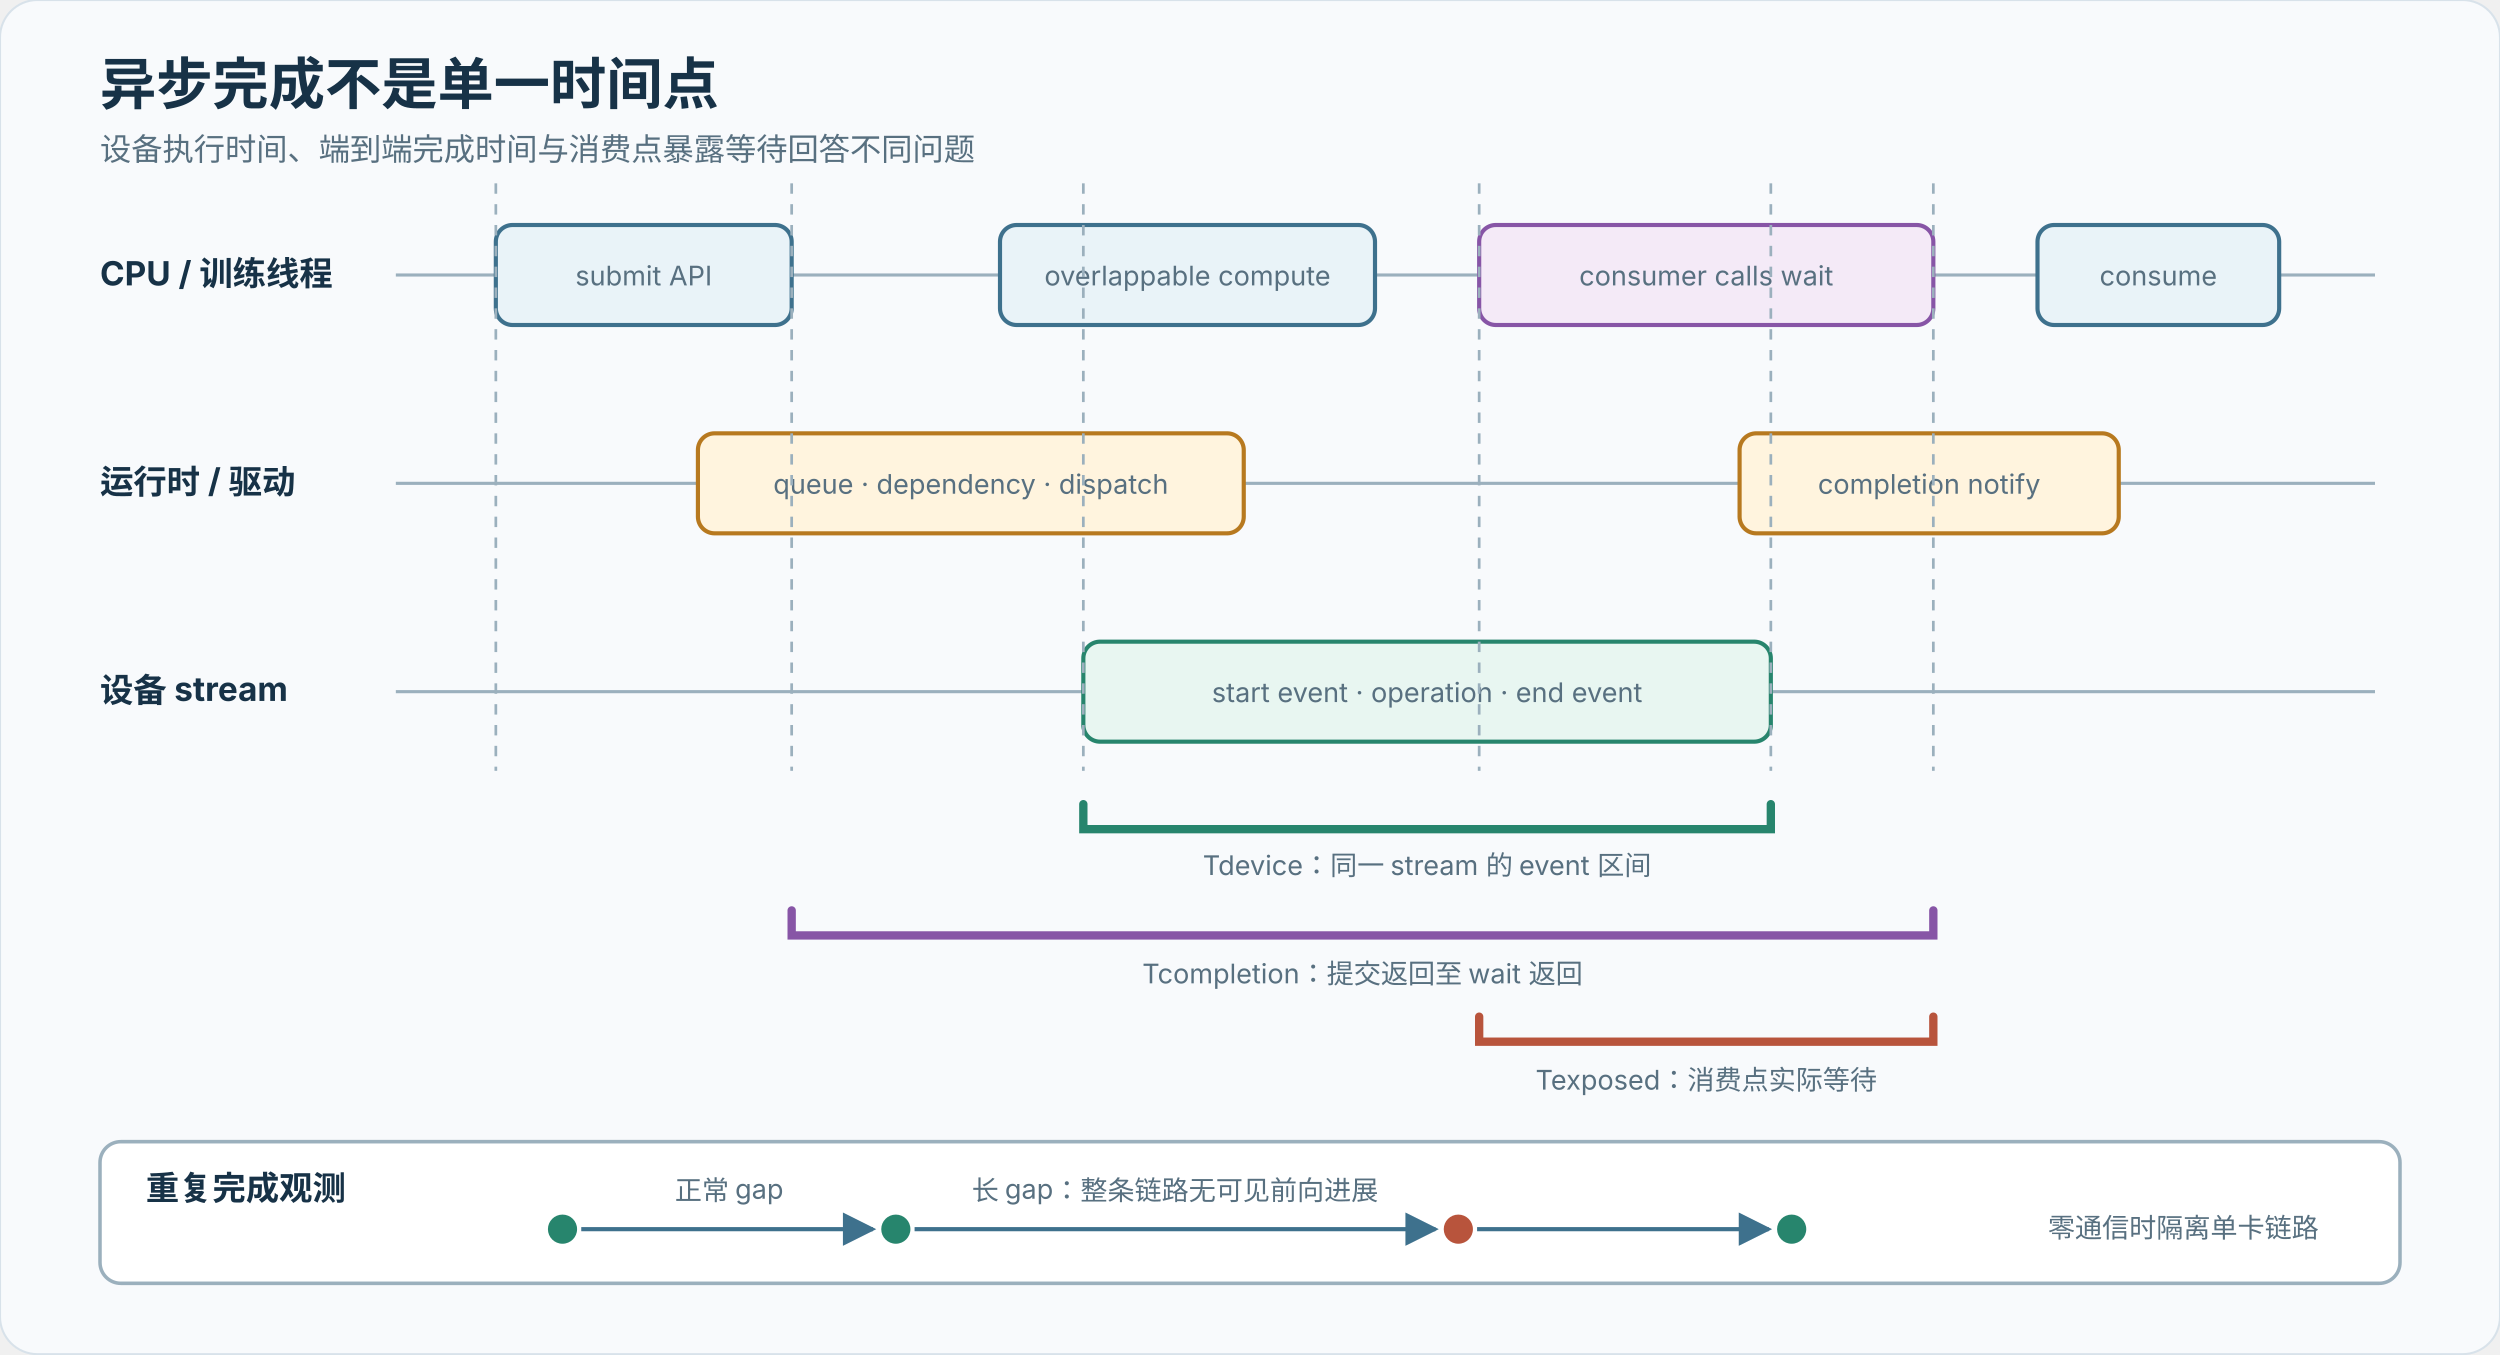
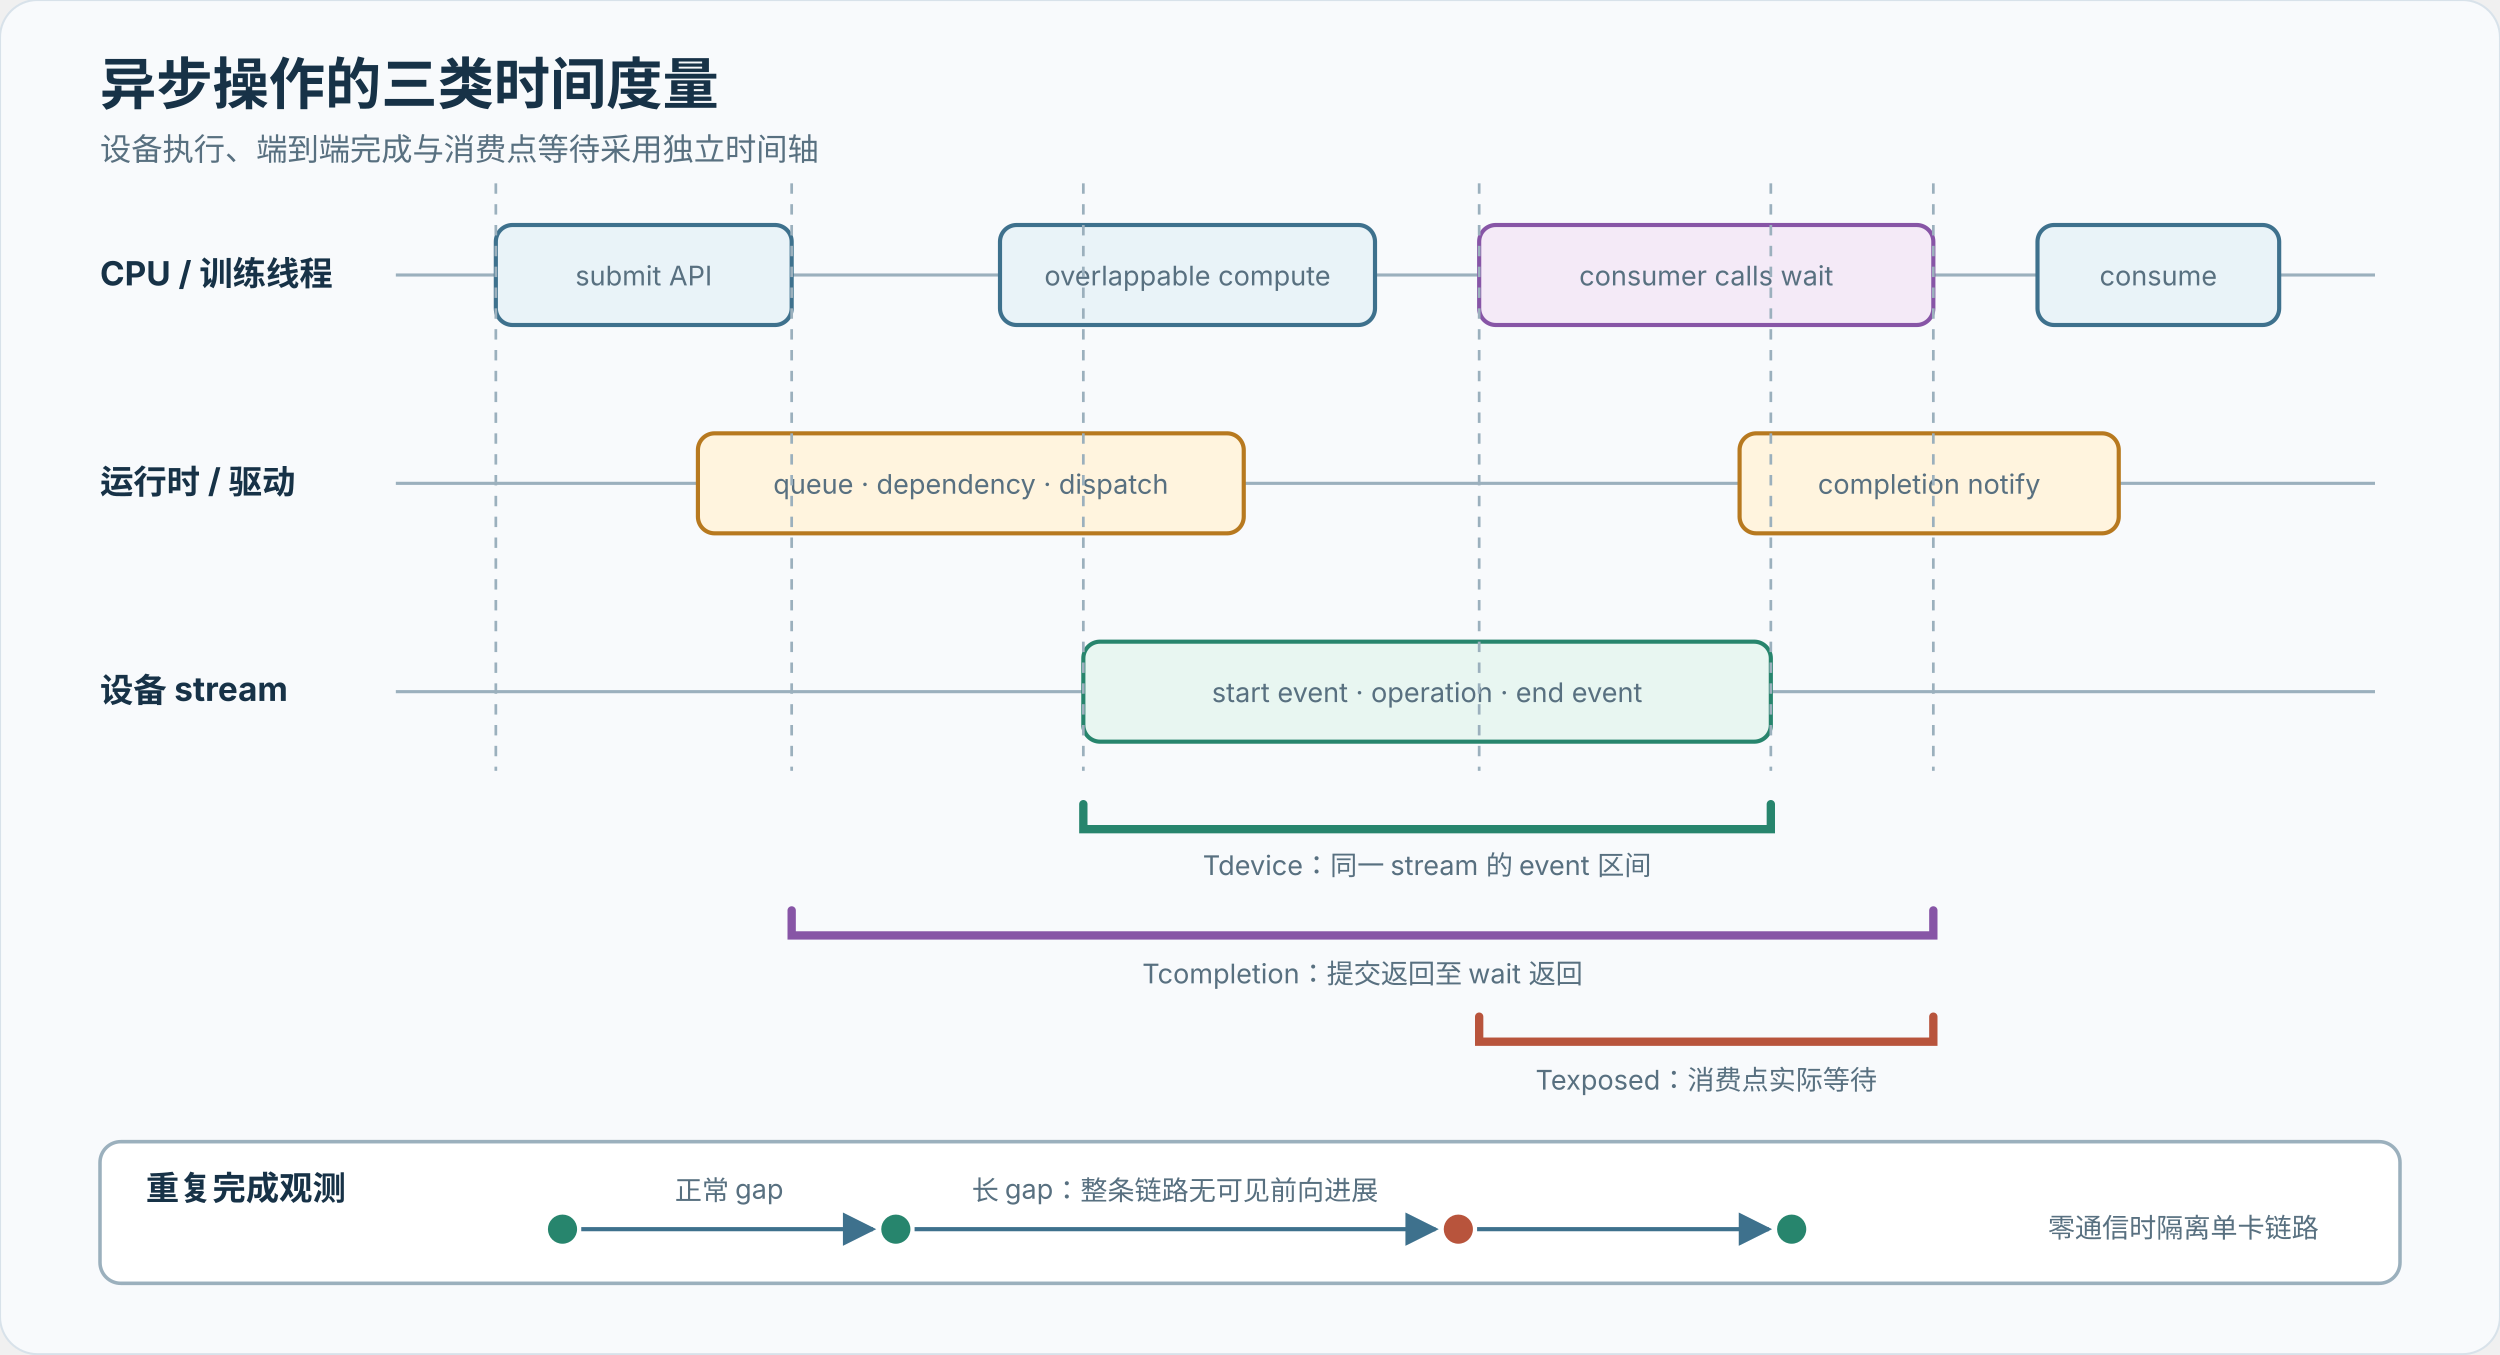
<svg xmlns="http://www.w3.org/2000/svg" viewBox="0 0 1200 650" role="img" aria-labelledby="title desc">
  <defs>
    <marker id="arrow" viewBox="0 0 10 10" refX="9" refY="5" markerWidth="8" markerHeight="8" orient="auto">
      <path d="M0 0 10 5 0 10z" fill="#3e718d" />
    </marker>
    <style>
      text { font-family: ui-sans-serif, system-ui, -apple-system, "PingFang SC", "Microsoft YaHei", sans-serif; fill: #173247; }
      .title { font-size: 27px; font-weight: 700; }
      .subtitle { font-size: 15px; fill: #587080; }
      .lane { stroke: #9bb0bd; stroke-width: 1.5; }
      .tick { stroke: #486f85; stroke-width: 2; }
      .dash { stroke: #9bb0bd; stroke-width: 1.3; stroke-dasharray: 5 5; }
      .cpu { fill: #e9f3f8; stroke: #3e718d; stroke-width: 2; rx: 8; }
      .runtime { fill: #fff4de; stroke: #b7791f; stroke-width: 2; rx: 8; }
      .device { fill: #e8f6f1; stroke: #27856d; stroke-width: 2; rx: 8; }
      .wait { fill: #f4eaf7; stroke: #8755a6; stroke-width: 2; rx: 8; }
      .box { fill: #fff; stroke: #9bb0bd; stroke-width: 1.7; rx: 10; }
      .label { font-size: 16px; font-weight: 650; }
      .minor { font-size: 13px; fill: #587080; }
      .bracket { fill: none; stroke-width: 4; stroke-linecap: round; }
      .hosttime { stroke: #8755a6; }
      .devtime { stroke: #27856d; }
      .progress { stroke: #b8543c; }
      .flow { fill: none; stroke: #3e718d; stroke-width: 2; marker-end: url(#arrow); }
    </style>
  </defs>
  <rect width="1200" height="650" rx="18" fill="#f8fafc" stroke="#d8e2ea" />
-   <text class="title" x="48" y="50">异步完成不是单一时间点</text>
-   <text class="subtitle" x="48" y="77">设备执行时间、端到端完成时间与消费点暴露等待回答不同问题</text>
+   <text class="title" x="48" y="50">异步操作的三类时间度量</text>
+   <text class="subtitle" x="48" y="77">设备执行、端到端完成与消费点等待采用独立时间轴</text>
  <text class="label" x="48" y="137">CPU / 训练线程</text>
  <line class="lane" x1="190" y1="132" x2="1140" y2="132" />
  <rect class="cpu" x="238" y="108" width="142" height="48" />
  <text class="minor" x="309" y="137" text-anchor="middle">submit API</text>
  <rect class="cpu" x="480" y="108" width="180" height="48" />
  <text class="minor" x="570" y="137" text-anchor="middle">overlappable compute</text>
  <rect class="wait" x="710" y="108" width="218" height="48" />
  <text class="minor" x="819" y="137" text-anchor="middle">consumer calls wait</text>
  <rect class="cpu" x="978" y="108" width="116" height="48" />
  <text class="minor" x="1036" y="137" text-anchor="middle">consume</text>
  <text class="label" x="48" y="237">运行时 / 驱动</text>
  <line class="lane" x1="190" y1="232" x2="1140" y2="232" />
  <rect class="runtime" x="335" y="208" width="262" height="48" />
  <text class="minor" x="466" y="237" text-anchor="middle">queue · dependency · dispatch</text>
  <rect class="runtime" x="835" y="208" width="182" height="48" />
  <text class="minor" x="926" y="237" text-anchor="middle">completion notify</text>
  <text class="label" x="48" y="337">设备 stream</text>
  <line class="lane" x1="190" y1="332" x2="1140" y2="332" />
  <rect class="device" x="520" y="308" width="330" height="48" />
  <text class="minor" x="685" y="337" text-anchor="middle">start event · operation · end event</text>
  <line class="dash" x1="238" y1="88" x2="238" y2="370" />
  <line class="dash" x1="380" y1="88" x2="380" y2="370" />
  <line class="dash" x1="520" y1="88" x2="520" y2="370" />
  <line class="dash" x1="710" y1="88" x2="710" y2="370" />
  <line class="dash" x1="850" y1="88" x2="850" y2="370" />
  <line class="dash" x1="928" y1="88" x2="928" y2="370" />
  <path class="bracket devtime" d="M520 386 V398 H850 V386" />
  <text class="minor" x="685" y="420" text-anchor="middle">Tdevice：同一 stream 的 event 区间</text>
  <path class="bracket hosttime" d="M380 437 V449 H928 V437" />
  <text class="minor" x="654" y="472" text-anchor="middle">Tcompletion：提交返回至 wait 返回</text>
  <path class="bracket progress" d="M710 488 V500 H928 V488" />
  <text class="minor" x="819" y="523" text-anchor="middle">Texposed：消费点实际等待</text>
  <g transform="translate(48 548)">
    <rect class="box" width="1104" height="68" />
    <text class="label" x="22" y="28">重复完成观测</text>
    <circle cx="222" cy="42" r="7" fill="#27856d" />
    <circle cx="382" cy="42" r="7" fill="#27856d" />
    <circle cx="652" cy="42" r="7" fill="#b8543c" />
    <circle cx="812" cy="42" r="7" fill="#27856d" />
    <path class="flow" d="M231 42 H371" />
    <path class="flow" d="M391 42 H641" />
    <path class="flow" d="M661 42 H801" />
    <text class="minor" x="302" y="28" text-anchor="middle">正常 gap</text>
    <text class="minor" x="516" y="28" text-anchor="middle">长 gap：整条链路无可见前向进展</text>
    <text class="minor" x="935" y="46">零通信时隔离单卡链路</text>
  </g>
</svg>
